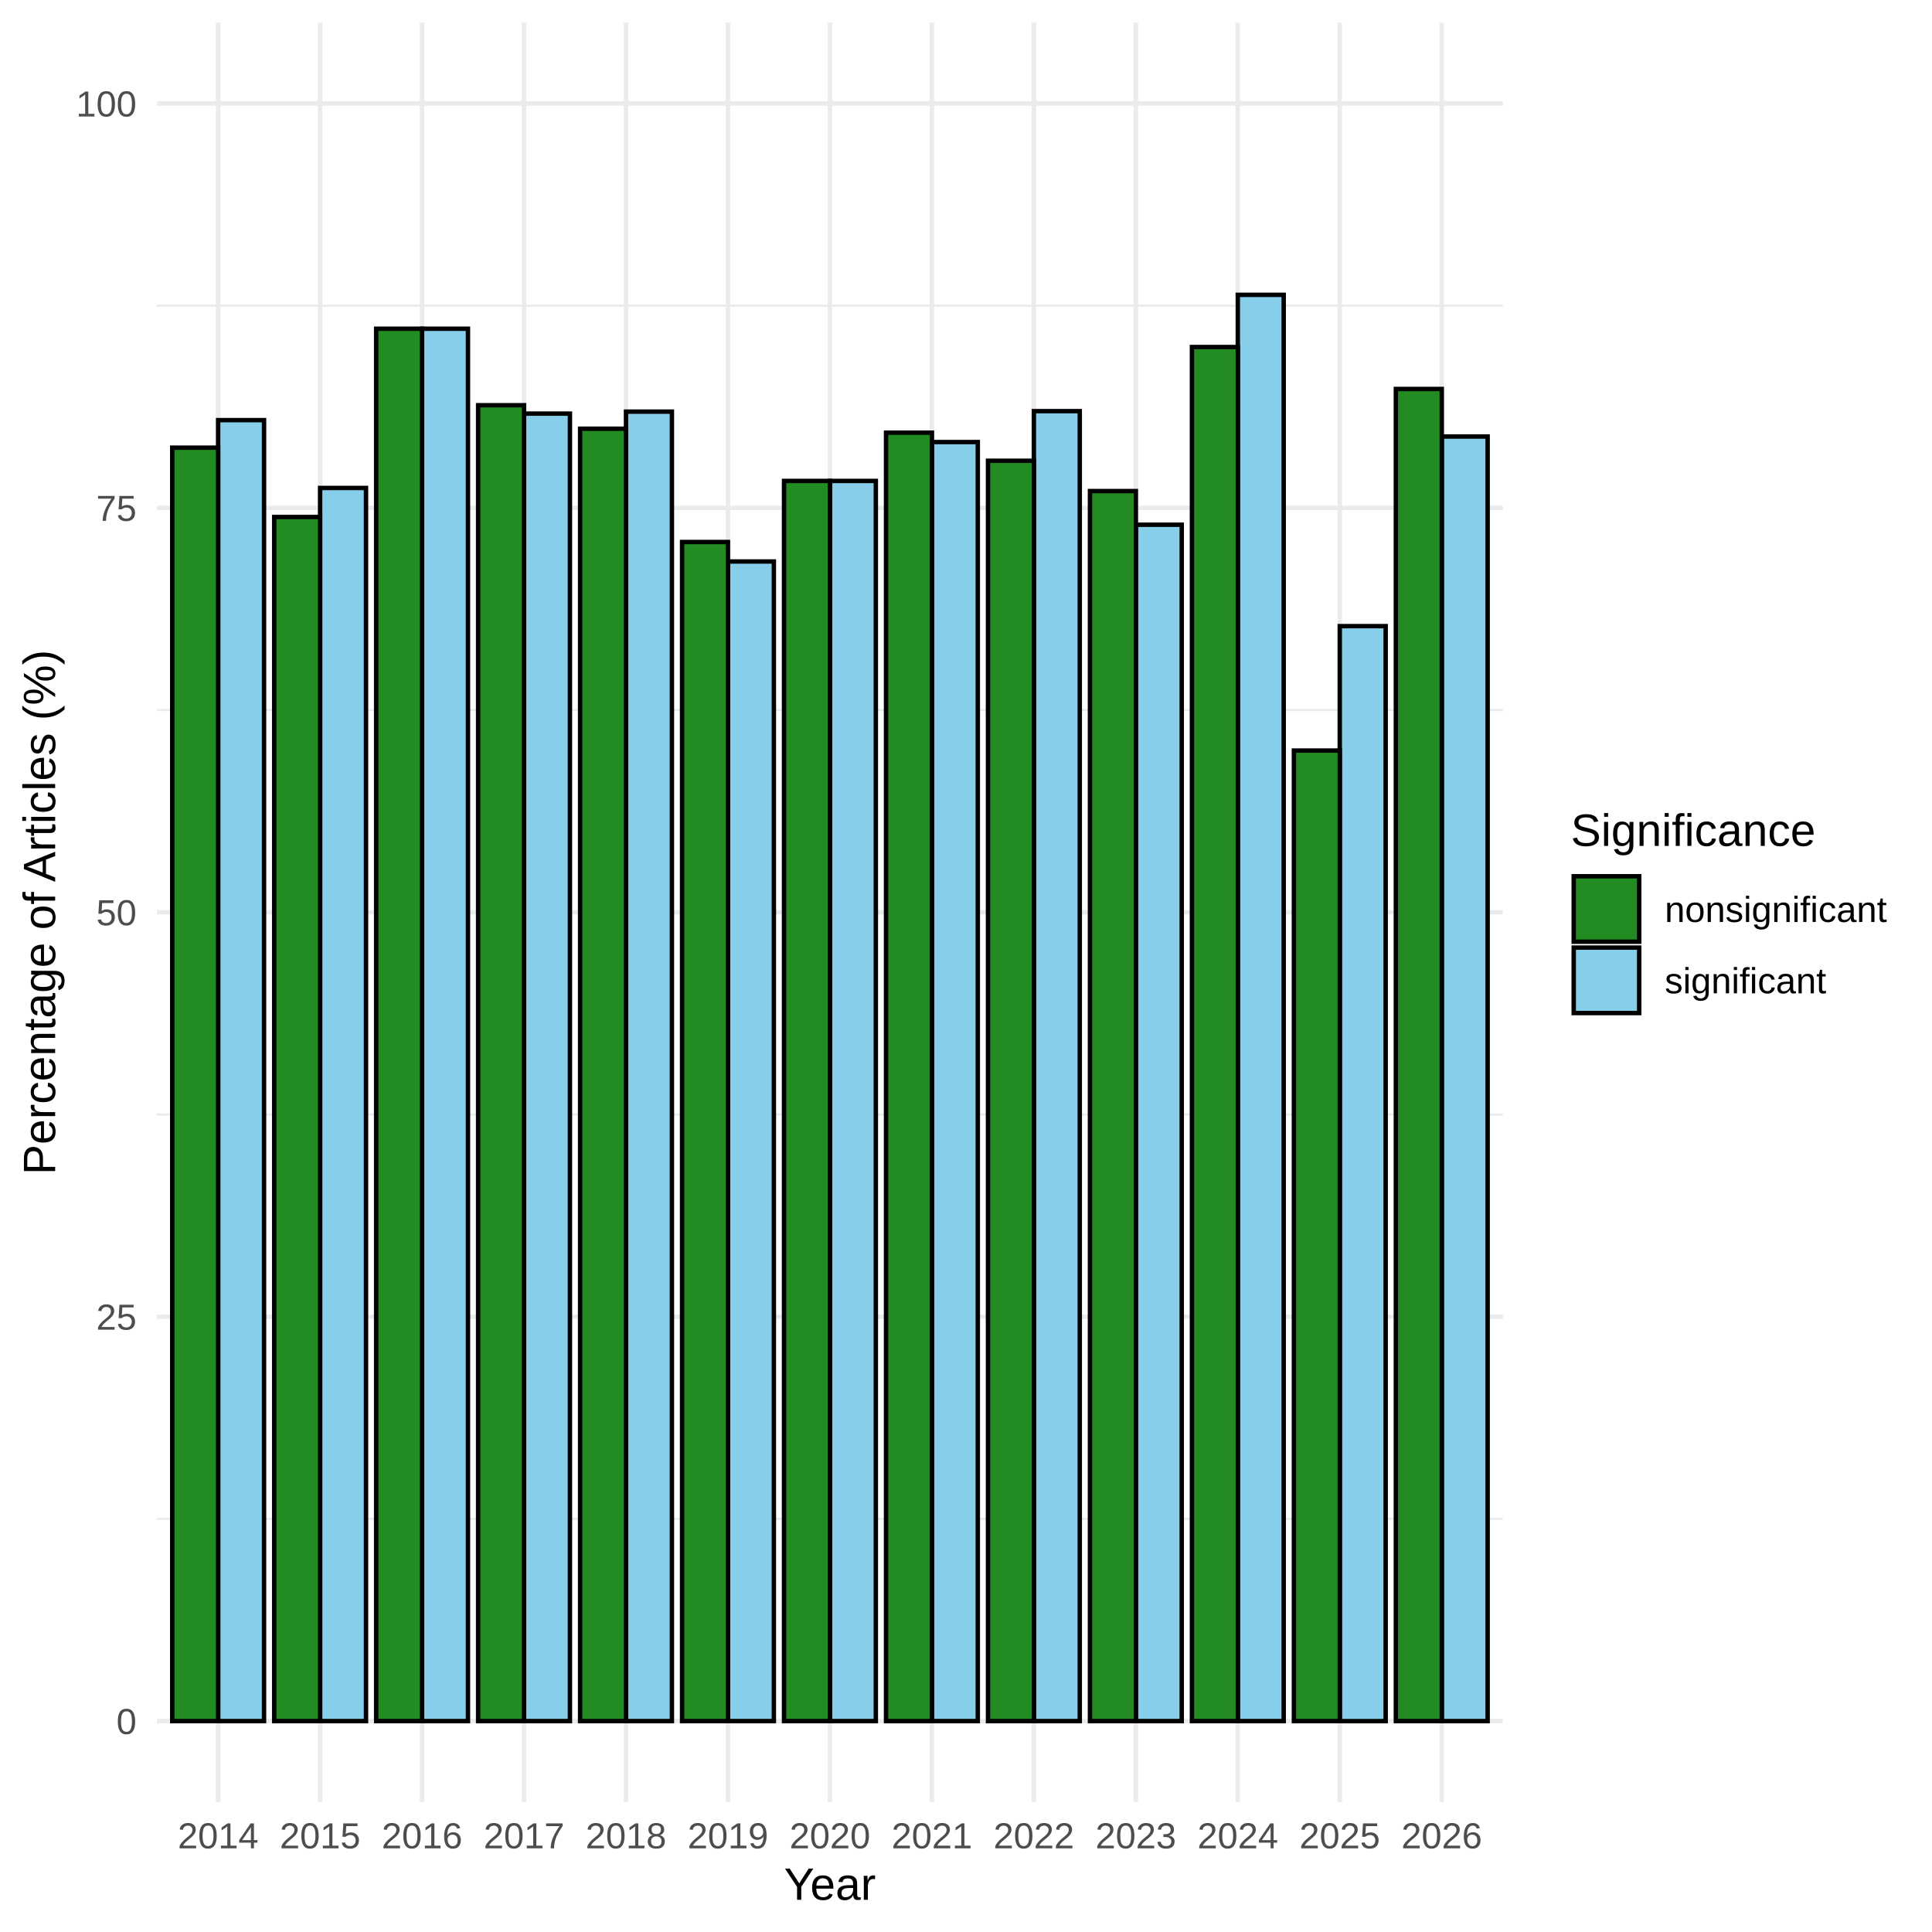
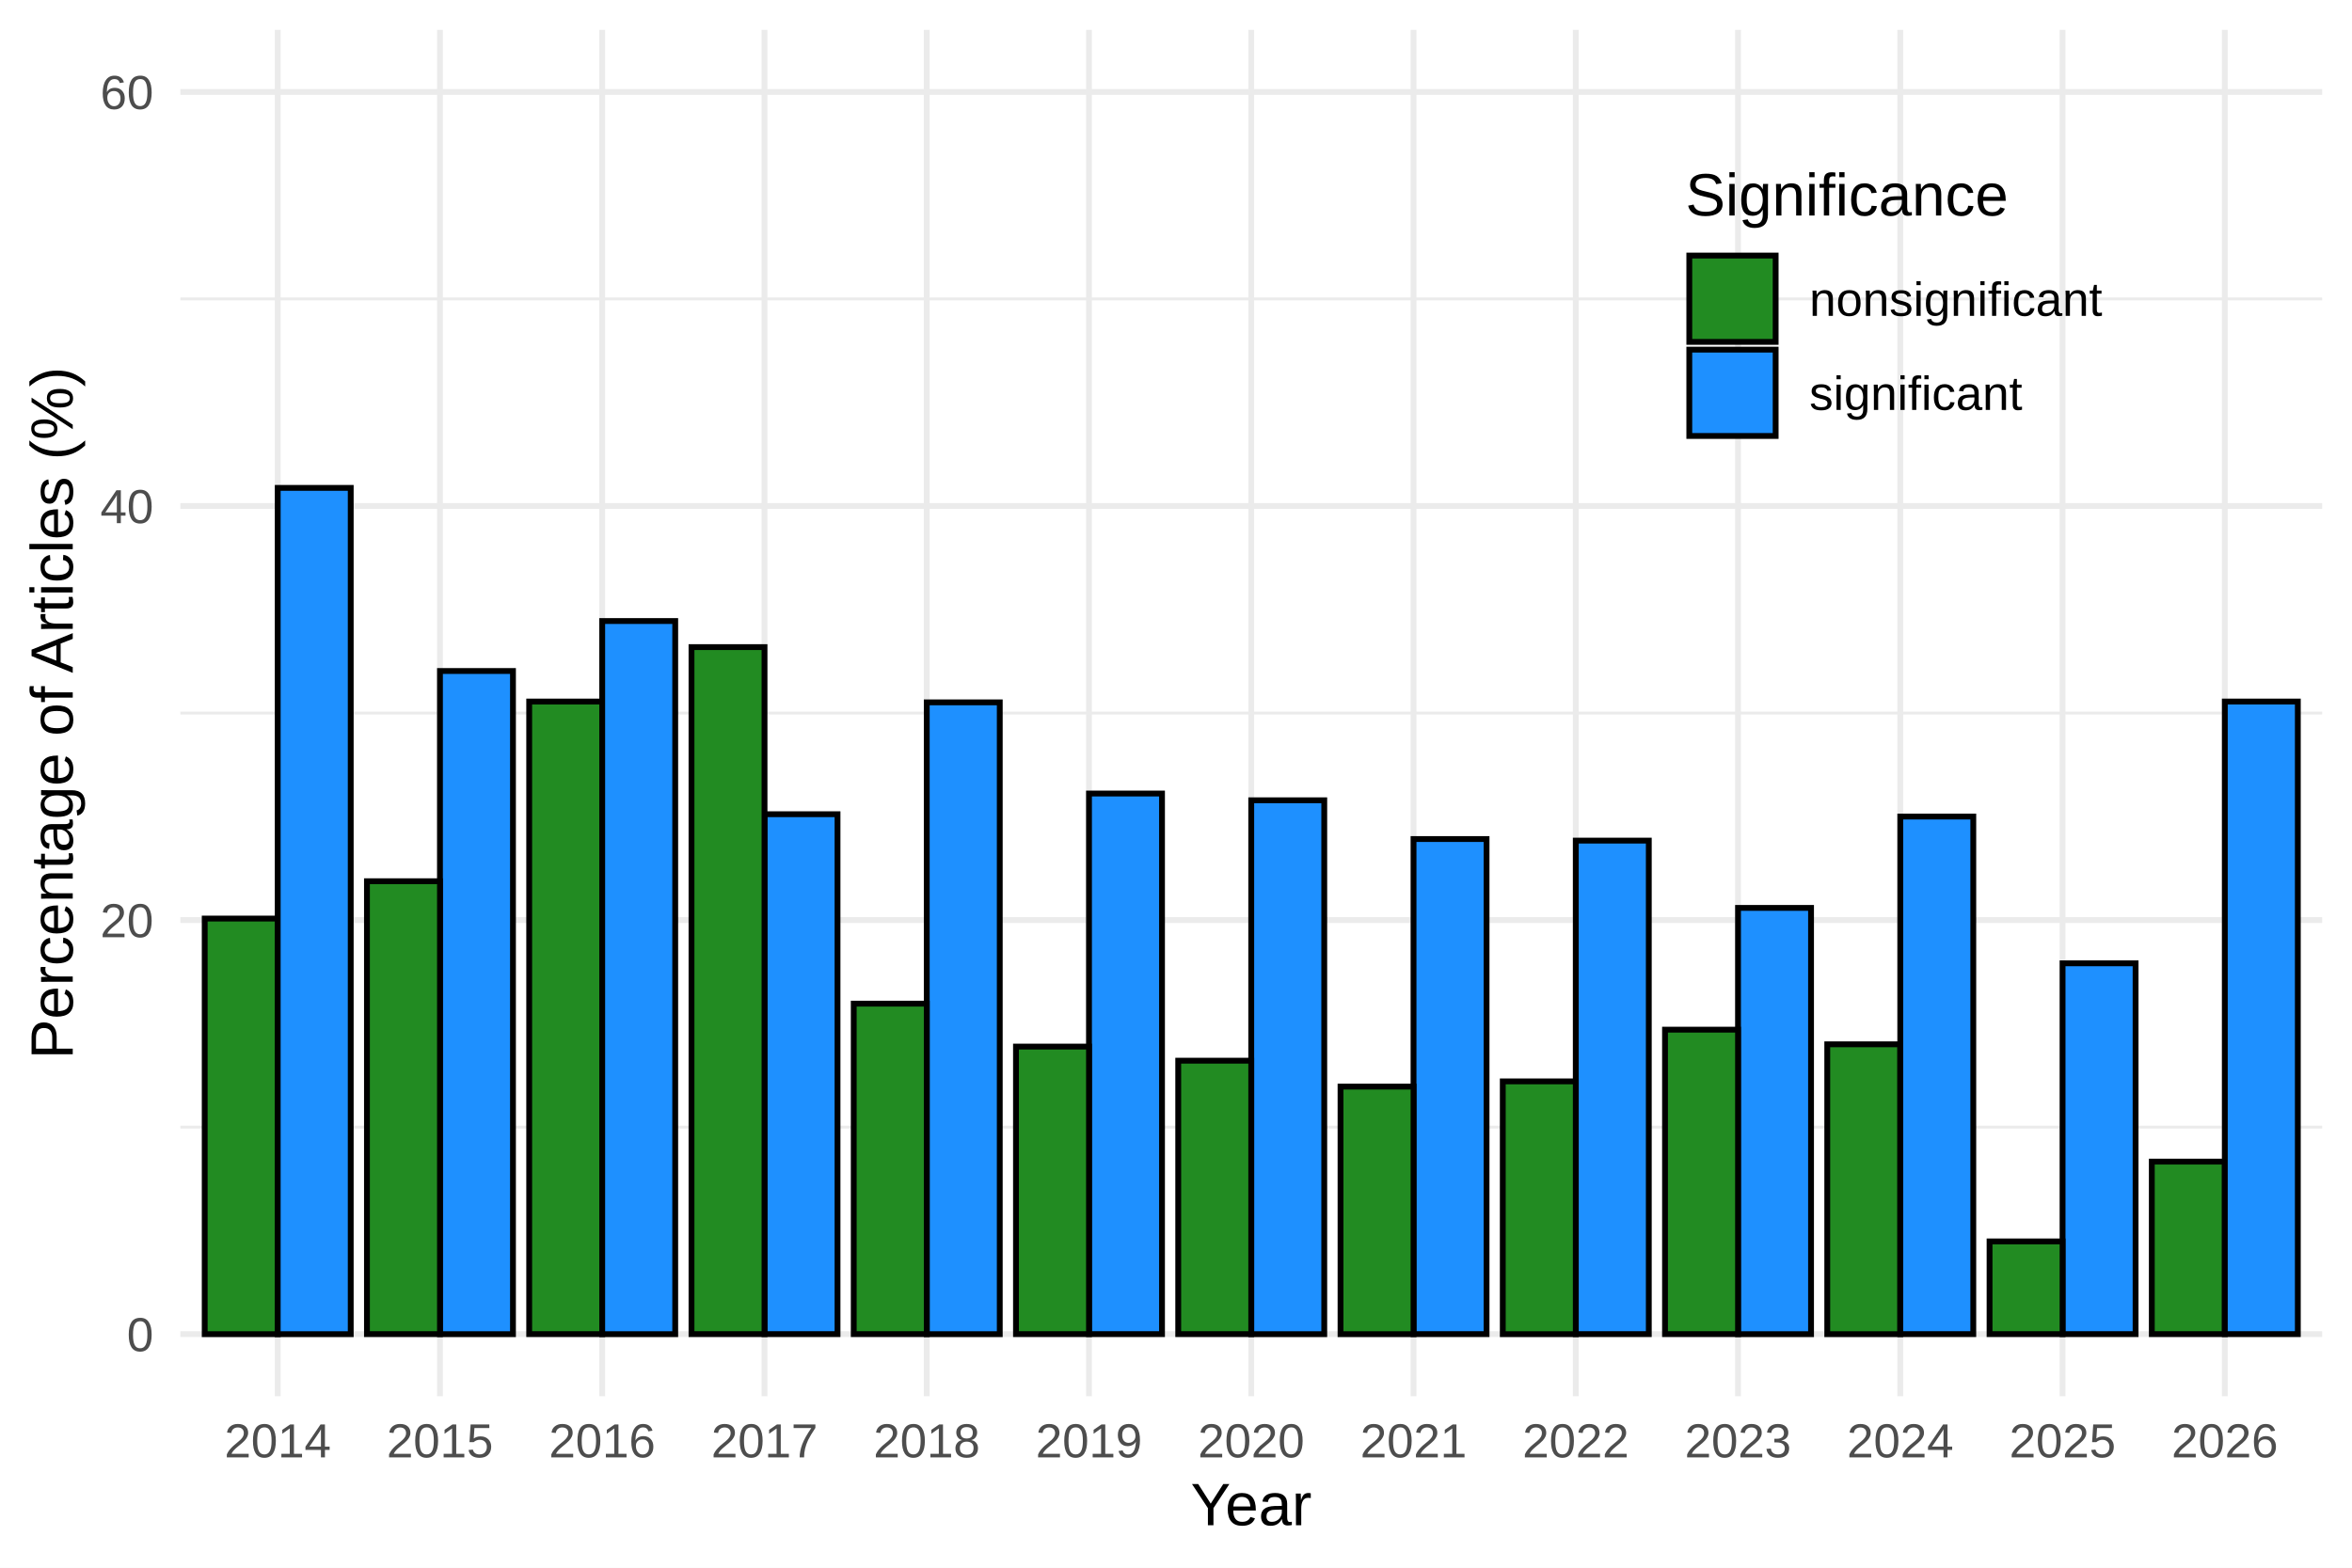
- <svg xmlns="http://www.w3.org/2000/svg" width="468.00pt" height="468.00pt" viewBox="0 0 468.00 468.00">
+ <svg xmlns="http://www.w3.org/2000/svg" width="432.00pt" height="288.00pt" viewBox="0 0 432.00 288.00">
  <g class="svglite">
    <defs>
      <style type="text/css">
    .svglite line, .svglite polyline, .svglite polygon, .svglite path, .svglite rect, .svglite circle {
      fill: none;
      stroke: #000000;
      stroke-linecap: round;
      stroke-linejoin: round;
      stroke-miterlimit: 10.00;
    }
    .svglite text {
      white-space: pre;
    }
    .svglite g.glyphgroup path {
      fill: inherit;
      stroke: none;
    }
  </style>
    </defs>
    <rect width="100%" height="100%" style="stroke: none; fill: #FFFFFF;" />
    <defs>
-       <clipPath id="cpMC4wMHw0NjguMDB8MC4wMHw0NjguMDA=">
-         <rect x="0.00" y="0.00" width="468.00" height="468.00" />
+       <clipPath id="cpMC4wMHw0MzIuMDB8MC4wMHwyODguMDA=">
+         <rect x="0.00" y="0.00" width="432.00" height="288.00" />
      </clipPath>
    </defs>
-     <g clip-path="url(#cpMC4wMHw0NjguMDB8MC4wMHw0NjguMDA=)">
-       <rect x="0" y="-0" width="468.00" height="468.00" style="stroke-width: 1.07; stroke: none; fill: #FFFFFF;" />
+     <g clip-path="url(#cpMC4wMHw0MzIuMDB8MC4wMHwyODguMDA=)">
+       <rect x="0" y="0.00" width="432.00" height="288.00" style="stroke-width: 1.07; stroke: none; fill: #FFFFFF;" />
    </g>
    <defs>
-       <clipPath id="cpMzguMDJ8MzY0LjA2fDUuNDh8NDM2LjUw">
-         <rect x="38.02" y="5.48" width="326.04" height="431.02" />
+       <clipPath id="cpMzMuMTN8NDI2LjUyfDUuNDh8MjU2LjUw">
+         <rect x="33.13" y="5.48" width="393.39" height="251.02" />
      </clipPath>
    </defs>
-     <g clip-path="url(#cpMzguMDJ8MzY0LjA2fDUuNDh8NDM2LjUw)">
-       <polyline points="38.02,367.93 364.06,367.93 " style="stroke-width: 0.53; stroke: #EBEBEB; stroke-linecap: butt;" />
-       <polyline points="38.02,269.97 364.06,269.97 " style="stroke-width: 0.53; stroke: #EBEBEB; stroke-linecap: butt;" />
-       <polyline points="38.02,172.01 364.06,172.01 " style="stroke-width: 0.53; stroke: #EBEBEB; stroke-linecap: butt;" />
-       <polyline points="38.02,74.05 364.06,74.05 " style="stroke-width: 0.53; stroke: #EBEBEB; stroke-linecap: butt;" />
-       <polyline points="38.02,416.91 364.06,416.91 " style="stroke-width: 1.07; stroke: #EBEBEB; stroke-linecap: butt;" />
-       <polyline points="38.02,318.95 364.06,318.95 " style="stroke-width: 1.07; stroke: #EBEBEB; stroke-linecap: butt;" />
-       <polyline points="38.02,220.99 364.06,220.99 " style="stroke-width: 1.07; stroke: #EBEBEB; stroke-linecap: butt;" />
-       <polyline points="38.02,123.03 364.06,123.03 " style="stroke-width: 1.07; stroke: #EBEBEB; stroke-linecap: butt;" />
-       <polyline points="38.02,25.07 364.06,25.07 " style="stroke-width: 1.07; stroke: #EBEBEB; stroke-linecap: butt;" />
-       <polyline points="52.84,436.50 52.84,5.48 " style="stroke-width: 1.07; stroke: #EBEBEB; stroke-linecap: butt;" />
-       <polyline points="77.54,436.50 77.54,5.48 " style="stroke-width: 1.07; stroke: #EBEBEB; stroke-linecap: butt;" />
-       <polyline points="102.24,436.50 102.24,5.48 " style="stroke-width: 1.07; stroke: #EBEBEB; stroke-linecap: butt;" />
-       <polyline points="126.94,436.50 126.94,5.48 " style="stroke-width: 1.07; stroke: #EBEBEB; stroke-linecap: butt;" />
-       <polyline points="151.64,436.50 151.64,5.48 " style="stroke-width: 1.07; stroke: #EBEBEB; stroke-linecap: butt;" />
-       <polyline points="176.34,436.50 176.34,5.48 " style="stroke-width: 1.07; stroke: #EBEBEB; stroke-linecap: butt;" />
-       <polyline points="201.04,436.50 201.04,5.48 " style="stroke-width: 1.07; stroke: #EBEBEB; stroke-linecap: butt;" />
-       <polyline points="225.74,436.50 225.74,5.48 " style="stroke-width: 1.07; stroke: #EBEBEB; stroke-linecap: butt;" />
-       <polyline points="250.44,436.50 250.44,5.48 " style="stroke-width: 1.07; stroke: #EBEBEB; stroke-linecap: butt;" />
-       <polyline points="275.14,436.50 275.14,5.48 " style="stroke-width: 1.07; stroke: #EBEBEB; stroke-linecap: butt;" />
-       <polyline points="299.84,436.50 299.84,5.48 " style="stroke-width: 1.07; stroke: #EBEBEB; stroke-linecap: butt;" />
-       <polyline points="324.54,436.50 324.54,5.48 " style="stroke-width: 1.07; stroke: #EBEBEB; stroke-linecap: butt;" />
-       <polyline points="349.24,436.50 349.24,5.48 " style="stroke-width: 1.07; stroke: #EBEBEB; stroke-linecap: butt;" />
-       <rect x="52.84" y="101.77" width="11.12" height="315.14" style="stroke-width: 1.07; stroke-linecap: butt; stroke-linejoin: miter; fill: #87CEEB;" />
-       <rect x="77.54" y="118.20" width="11.12" height="298.71" style="stroke-width: 1.07; stroke-linecap: butt; stroke-linejoin: miter; fill: #87CEEB;" />
-       <rect x="102.24" y="79.63" width="11.12" height="337.28" style="stroke-width: 1.07; stroke-linecap: butt; stroke-linejoin: miter; fill: #87CEEB;" />
-       <rect x="126.94" y="100.19" width="11.12" height="316.72" style="stroke-width: 1.07; stroke-linecap: butt; stroke-linejoin: miter; fill: #87CEEB;" />
-       <rect x="151.64" y="99.71" width="11.12" height="317.20" style="stroke-width: 1.07; stroke-linecap: butt; stroke-linejoin: miter; fill: #87CEEB;" />
-       <rect x="176.34" y="136.01" width="11.12" height="280.90" style="stroke-width: 1.07; stroke-linecap: butt; stroke-linejoin: miter; fill: #87CEEB;" />
-       <rect x="201.04" y="116.50" width="11.12" height="300.41" style="stroke-width: 1.07; stroke-linecap: butt; stroke-linejoin: miter; fill: #87CEEB;" />
-       <rect x="225.74" y="107.08" width="11.12" height="309.83" style="stroke-width: 1.07; stroke-linecap: butt; stroke-linejoin: miter; fill: #87CEEB;" />
-       <rect x="250.44" y="99.59" width="11.12" height="317.32" style="stroke-width: 1.07; stroke-linecap: butt; stroke-linejoin: miter; fill: #87CEEB;" />
-       <rect x="275.14" y="127.11" width="11.12" height="289.80" style="stroke-width: 1.07; stroke-linecap: butt; stroke-linejoin: miter; fill: #87CEEB;" />
-       <rect x="299.84" y="71.42" width="11.12" height="345.49" style="stroke-width: 1.07; stroke-linecap: butt; stroke-linejoin: miter; fill: #87CEEB;" />
-       <rect x="324.54" y="151.67" width="11.12" height="265.25" style="stroke-width: 1.07; stroke-linecap: butt; stroke-linejoin: miter; fill: #87CEEB;" />
-       <rect x="349.24" y="105.74" width="11.12" height="311.17" style="stroke-width: 1.07; stroke-linecap: butt; stroke-linejoin: miter; fill: #87CEEB;" />
-       <rect x="41.72" y="108.44" width="11.12" height="308.47" style="stroke-width: 1.07; stroke-linecap: butt; stroke-linejoin: miter; fill: #228B22;" />
-       <rect x="66.42" y="125.23" width="11.12" height="291.68" style="stroke-width: 1.07; stroke-linecap: butt; stroke-linejoin: miter; fill: #228B22;" />
-       <rect x="91.12" y="79.63" width="11.12" height="337.28" style="stroke-width: 1.07; stroke-linecap: butt; stroke-linejoin: miter; fill: #228B22;" />
-       <rect x="115.82" y="98.16" width="11.12" height="318.75" style="stroke-width: 1.07; stroke-linecap: butt; stroke-linejoin: miter; fill: #228B22;" />
-       <rect x="140.52" y="103.85" width="11.12" height="313.06" style="stroke-width: 1.07; stroke-linecap: butt; stroke-linejoin: miter; fill: #228B22;" />
-       <rect x="165.22" y="131.29" width="11.12" height="285.62" style="stroke-width: 1.07; stroke-linecap: butt; stroke-linejoin: miter; fill: #228B22;" />
-       <rect x="189.92" y="116.50" width="11.12" height="300.41" style="stroke-width: 1.07; stroke-linecap: butt; stroke-linejoin: miter; fill: #228B22;" />
-       <rect x="214.63" y="104.81" width="11.12" height="312.11" style="stroke-width: 1.07; stroke-linecap: butt; stroke-linejoin: miter; fill: #228B22;" />
-       <rect x="239.33" y="111.61" width="11.12" height="305.30" style="stroke-width: 1.07; stroke-linecap: butt; stroke-linejoin: miter; fill: #228B22;" />
-       <rect x="264.03" y="118.95" width="11.12" height="297.96" style="stroke-width: 1.07; stroke-linecap: butt; stroke-linejoin: miter; fill: #228B22;" />
-       <rect x="288.73" y="84.06" width="11.12" height="332.85" style="stroke-width: 1.07; stroke-linecap: butt; stroke-linejoin: miter; fill: #228B22;" />
-       <rect x="313.43" y="181.81" width="11.12" height="235.10" style="stroke-width: 1.07; stroke-linecap: butt; stroke-linejoin: miter; fill: #228B22;" />
-       <rect x="338.13" y="94.22" width="11.12" height="322.69" style="stroke-width: 1.07; stroke-linecap: butt; stroke-linejoin: miter; fill: #228B22;" />
+     <g clip-path="url(#cpMzMuMTN8NDI2LjUyfDUuNDh8MjU2LjUw)">
+       <polyline points="33.13,207.06 426.52,207.06 " style="stroke-width: 0.53; stroke: #EBEBEB; stroke-linecap: butt;" />
+       <polyline points="33.13,130.99 426.52,130.99 " style="stroke-width: 0.53; stroke: #EBEBEB; stroke-linecap: butt;" />
+       <polyline points="33.13,54.92 426.52,54.92 " style="stroke-width: 0.53; stroke: #EBEBEB; stroke-linecap: butt;" />
+       <polyline points="33.13,245.09 426.52,245.09 " style="stroke-width: 1.07; stroke: #EBEBEB; stroke-linecap: butt;" />
+       <polyline points="33.13,169.03 426.52,169.03 " style="stroke-width: 1.07; stroke: #EBEBEB; stroke-linecap: butt;" />
+       <polyline points="33.13,92.96 426.52,92.96 " style="stroke-width: 1.07; stroke: #EBEBEB; stroke-linecap: butt;" />
+       <polyline points="33.13,16.89 426.52,16.89 " style="stroke-width: 1.07; stroke: #EBEBEB; stroke-linecap: butt;" />
+       <polyline points="51.01,256.50 51.01,5.48 " style="stroke-width: 1.07; stroke: #EBEBEB; stroke-linecap: butt;" />
+       <polyline points="80.81,256.50 80.81,5.48 " style="stroke-width: 1.07; stroke: #EBEBEB; stroke-linecap: butt;" />
+       <polyline points="110.61,256.50 110.61,5.48 " style="stroke-width: 1.07; stroke: #EBEBEB; stroke-linecap: butt;" />
+       <polyline points="140.42,256.50 140.42,5.48 " style="stroke-width: 1.07; stroke: #EBEBEB; stroke-linecap: butt;" />
+       <polyline points="170.22,256.50 170.22,5.48 " style="stroke-width: 1.07; stroke: #EBEBEB; stroke-linecap: butt;" />
+       <polyline points="200.02,256.50 200.02,5.48 " style="stroke-width: 1.07; stroke: #EBEBEB; stroke-linecap: butt;" />
+       <polyline points="229.82,256.50 229.82,5.48 " style="stroke-width: 1.07; stroke: #EBEBEB; stroke-linecap: butt;" />
+       <polyline points="259.63,256.50 259.63,5.48 " style="stroke-width: 1.07; stroke: #EBEBEB; stroke-linecap: butt;" />
+       <polyline points="289.43,256.50 289.43,5.48 " style="stroke-width: 1.07; stroke: #EBEBEB; stroke-linecap: butt;" />
+       <polyline points="319.23,256.50 319.23,5.48 " style="stroke-width: 1.07; stroke: #EBEBEB; stroke-linecap: butt;" />
+       <polyline points="349.03,256.50 349.03,5.48 " style="stroke-width: 1.07; stroke: #EBEBEB; stroke-linecap: butt;" />
+       <polyline points="378.84,256.50 378.84,5.48 " style="stroke-width: 1.07; stroke: #EBEBEB; stroke-linecap: butt;" />
+       <polyline points="408.64,256.50 408.64,5.48 " style="stroke-width: 1.07; stroke: #EBEBEB; stroke-linecap: butt;" />
+       <rect x="37.60" y="168.75" width="13.41" height="76.35" style="stroke-width: 1.07; stroke-linecap: butt; stroke-linejoin: miter; fill: #228B22;" />
+       <rect x="51.01" y="89.63" width="13.41" height="155.47" style="stroke-width: 1.07; stroke-linecap: butt; stroke-linejoin: miter; fill: #1E90FF;" />
+       <rect x="80.81" y="123.27" width="13.41" height="121.83" style="stroke-width: 1.07; stroke-linecap: butt; stroke-linejoin: miter; fill: #1E90FF;" />
+       <rect x="97.20" y="128.88" width="13.41" height="116.21" style="stroke-width: 1.07; stroke-linecap: butt; stroke-linejoin: miter; fill: #228B22;" />
+       <rect x="110.61" y="114.09" width="13.41" height="131.01" style="stroke-width: 1.07; stroke-linecap: butt; stroke-linejoin: miter; fill: #1E90FF;" />
+       <rect x="67.40" y="161.89" width="13.41" height="83.20" style="stroke-width: 1.07; stroke-linecap: butt; stroke-linejoin: miter; fill: #228B22;" />
+       <rect x="140.42" y="149.58" width="13.41" height="95.51" style="stroke-width: 1.07; stroke-linecap: butt; stroke-linejoin: miter; fill: #1E90FF;" />
+       <rect x="170.22" y="129.03" width="13.41" height="116.07" style="stroke-width: 1.07; stroke-linecap: butt; stroke-linejoin: miter; fill: #1E90FF;" />
+       <rect x="127.01" y="118.88" width="13.41" height="126.21" style="stroke-width: 1.07; stroke-linecap: butt; stroke-linejoin: miter; fill: #228B22;" />
+       <rect x="156.81" y="184.38" width="13.41" height="60.71" style="stroke-width: 1.07; stroke-linecap: butt; stroke-linejoin: miter; fill: #228B22;" />
+       <rect x="200.02" y="145.78" width="13.41" height="99.31" style="stroke-width: 1.07; stroke-linecap: butt; stroke-linejoin: miter; fill: #1E90FF;" />
+       <rect x="186.61" y="192.27" width="13.41" height="52.82" style="stroke-width: 1.07; stroke-linecap: butt; stroke-linejoin: miter; fill: #228B22;" />
+       <rect x="229.82" y="147.02" width="13.41" height="98.08" style="stroke-width: 1.07; stroke-linecap: butt; stroke-linejoin: miter; fill: #1E90FF;" />
+       <rect x="216.41" y="194.86" width="13.41" height="50.23" style="stroke-width: 1.07; stroke-linecap: butt; stroke-linejoin: miter; fill: #228B22;" />
+       <rect x="259.63" y="154.14" width="13.41" height="90.95" style="stroke-width: 1.07; stroke-linecap: butt; stroke-linejoin: miter; fill: #1E90FF;" />
+       <rect x="246.22" y="199.62" width="13.41" height="45.48" style="stroke-width: 1.07; stroke-linecap: butt; stroke-linejoin: miter; fill: #228B22;" />
+       <rect x="289.43" y="154.43" width="13.41" height="90.66" style="stroke-width: 1.07; stroke-linecap: butt; stroke-linejoin: miter; fill: #1E90FF;" />
+       <rect x="276.02" y="198.66" width="13.41" height="46.44" style="stroke-width: 1.07; stroke-linecap: butt; stroke-linejoin: miter; fill: #228B22;" />
+       <rect x="319.23" y="166.79" width="13.41" height="78.31" style="stroke-width: 1.07; stroke-linecap: butt; stroke-linejoin: miter; fill: #1E90FF;" />
+       <rect x="305.82" y="189.16" width="13.41" height="55.93" style="stroke-width: 1.07; stroke-linecap: butt; stroke-linejoin: miter; fill: #228B22;" />
+       <rect x="335.62" y="191.85" width="13.41" height="53.25" style="stroke-width: 1.07; stroke-linecap: butt; stroke-linejoin: miter; fill: #228B22;" />
+       <rect x="349.03" y="150.01" width="13.41" height="95.08" style="stroke-width: 1.07; stroke-linecap: butt; stroke-linejoin: miter; fill: #1E90FF;" />
+       <rect x="378.84" y="176.97" width="13.41" height="68.12" style="stroke-width: 1.07; stroke-linecap: butt; stroke-linejoin: miter; fill: #1E90FF;" />
+       <rect x="365.43" y="228.06" width="13.41" height="17.03" style="stroke-width: 1.07; stroke-linecap: butt; stroke-linejoin: miter; fill: #228B22;" />
+       <rect x="395.23" y="213.40" width="13.41" height="31.69" style="stroke-width: 1.07; stroke-linecap: butt; stroke-linejoin: miter; fill: #228B22;" />
+       <rect x="408.64" y="128.88" width="13.41" height="116.21" style="stroke-width: 1.07; stroke-linecap: butt; stroke-linejoin: miter; fill: #1E90FF;" />
    </g>
-     <g clip-path="url(#cpMC4wMHw0NjguMDB8MC4wMHw0NjguMDA=)">
-       <text x="33.09" y="420.06" text-anchor="end" style="font-size: 8.80px;fill: #4D4D4D; font-family: &quot;Arial&quot;;" textLength="4.89px" lengthAdjust="spacingAndGlyphs">0</text>
-       <text x="33.09" y="322.10" text-anchor="end" style="font-size: 8.80px;fill: #4D4D4D; font-family: &quot;Arial&quot;;" textLength="9.78px" lengthAdjust="spacingAndGlyphs">25</text>
-       <text x="33.09" y="224.14" text-anchor="end" style="font-size: 8.80px;fill: #4D4D4D; font-family: &quot;Arial&quot;;" textLength="9.78px" lengthAdjust="spacingAndGlyphs">50</text>
-       <text x="33.09" y="126.18" text-anchor="end" style="font-size: 8.80px;fill: #4D4D4D; font-family: &quot;Arial&quot;;" textLength="9.78px" lengthAdjust="spacingAndGlyphs">75</text>
-       <text x="33.09" y="28.22" text-anchor="end" style="font-size: 8.80px;fill: #4D4D4D; font-family: &quot;Arial&quot;;" textLength="14.67px" lengthAdjust="spacingAndGlyphs">100</text>
-       <text x="52.84" y="447.74" text-anchor="middle" style="font-size: 8.80px;fill: #4D4D4D; font-family: &quot;Arial&quot;;" textLength="19.56px" lengthAdjust="spacingAndGlyphs">2014</text>
-       <text x="77.54" y="447.74" text-anchor="middle" style="font-size: 8.80px;fill: #4D4D4D; font-family: &quot;Arial&quot;;" textLength="19.56px" lengthAdjust="spacingAndGlyphs">2015</text>
-       <text x="102.24" y="447.74" text-anchor="middle" style="font-size: 8.80px;fill: #4D4D4D; font-family: &quot;Arial&quot;;" textLength="19.56px" lengthAdjust="spacingAndGlyphs">2016</text>
-       <text x="126.94" y="447.74" text-anchor="middle" style="font-size: 8.80px;fill: #4D4D4D; font-family: &quot;Arial&quot;;" textLength="19.56px" lengthAdjust="spacingAndGlyphs">2017</text>
-       <text x="151.64" y="447.74" text-anchor="middle" style="font-size: 8.80px;fill: #4D4D4D; font-family: &quot;Arial&quot;;" textLength="19.56px" lengthAdjust="spacingAndGlyphs">2018</text>
-       <text x="176.34" y="447.74" text-anchor="middle" style="font-size: 8.80px;fill: #4D4D4D; font-family: &quot;Arial&quot;;" textLength="19.56px" lengthAdjust="spacingAndGlyphs">2019</text>
-       <text x="201.04" y="447.74" text-anchor="middle" style="font-size: 8.80px;fill: #4D4D4D; font-family: &quot;Arial&quot;;" textLength="19.56px" lengthAdjust="spacingAndGlyphs">2020</text>
-       <text x="225.74" y="447.74" text-anchor="middle" style="font-size: 8.80px;fill: #4D4D4D; font-family: &quot;Arial&quot;;" textLength="19.56px" lengthAdjust="spacingAndGlyphs">2021</text>
-       <text x="250.44" y="447.74" text-anchor="middle" style="font-size: 8.80px;fill: #4D4D4D; font-family: &quot;Arial&quot;;" textLength="19.56px" lengthAdjust="spacingAndGlyphs">2022</text>
-       <text x="275.14" y="447.74" text-anchor="middle" style="font-size: 8.80px;fill: #4D4D4D; font-family: &quot;Arial&quot;;" textLength="19.56px" lengthAdjust="spacingAndGlyphs">2023</text>
-       <text x="299.84" y="447.74" text-anchor="middle" style="font-size: 8.80px;fill: #4D4D4D; font-family: &quot;Arial&quot;;" textLength="19.56px" lengthAdjust="spacingAndGlyphs">2024</text>
-       <text x="324.54" y="447.74" text-anchor="middle" style="font-size: 8.80px;fill: #4D4D4D; font-family: &quot;Arial&quot;;" textLength="19.56px" lengthAdjust="spacingAndGlyphs">2025</text>
-       <text x="349.24" y="447.74" text-anchor="middle" style="font-size: 8.80px;fill: #4D4D4D; font-family: &quot;Arial&quot;;" textLength="19.56px" lengthAdjust="spacingAndGlyphs">2026</text>
-       <text x="201.04" y="460.20" text-anchor="middle" style="font-size: 11.00px; font-family: &quot;Arial&quot;;" textLength="22.23px" lengthAdjust="spacingAndGlyphs">Year</text>
-       <text transform="translate(13.36,220.99) rotate(-90)" text-anchor="middle" style="font-size: 11.00px; font-family: &quot;Arial&quot;;" textLength="127.23px" lengthAdjust="spacingAndGlyphs">Percentage of Articles (%)</text>
-       <text x="380.50" y="204.91" style="font-size: 11.00px; font-family: &quot;Arial&quot;;" textLength="59.34px" lengthAdjust="spacingAndGlyphs">Significance</text>
-       <rect x="381.21" y="212.26" width="15.86" height="15.86" style="stroke-width: 1.07; stroke-linecap: butt; stroke-linejoin: miter; fill: #228B22;" />
-       <rect x="381.21" y="229.54" width="15.86" height="15.86" style="stroke-width: 1.07; stroke-linecap: butt; stroke-linejoin: miter; fill: #87CEEB;" />
-       <text x="403.26" y="223.34" style="font-size: 8.80px; font-family: &quot;Arial&quot;;" textLength="53.78px" lengthAdjust="spacingAndGlyphs">nonsignificant</text>
-       <text x="403.26" y="240.62" style="font-size: 8.80px; font-family: &quot;Arial&quot;;" textLength="39.11px" lengthAdjust="spacingAndGlyphs">significant</text>
+     <g clip-path="url(#cpMC4wMHw0MzIuMDB8MC4wMHwyODguMDA=)">
+       <text x="28.20" y="248.24" text-anchor="end" style="font-size: 8.80px;fill: #4D4D4D; font-family: &quot;Arial&quot;;" textLength="4.89px" lengthAdjust="spacingAndGlyphs">0</text>
+       <text x="28.20" y="172.18" text-anchor="end" style="font-size: 8.80px;fill: #4D4D4D; font-family: &quot;Arial&quot;;" textLength="9.78px" lengthAdjust="spacingAndGlyphs">20</text>
+       <text x="28.20" y="96.11" text-anchor="end" style="font-size: 8.80px;fill: #4D4D4D; font-family: &quot;Arial&quot;;" textLength="9.78px" lengthAdjust="spacingAndGlyphs">40</text>
+       <text x="28.20" y="20.04" text-anchor="end" style="font-size: 8.80px;fill: #4D4D4D; font-family: &quot;Arial&quot;;" textLength="9.78px" lengthAdjust="spacingAndGlyphs">60</text>
+       <text x="51.01" y="267.74" text-anchor="middle" style="font-size: 8.80px;fill: #4D4D4D; font-family: &quot;Arial&quot;;" textLength="19.56px" lengthAdjust="spacingAndGlyphs">2014</text>
+       <text x="80.81" y="267.74" text-anchor="middle" style="font-size: 8.80px;fill: #4D4D4D; font-family: &quot;Arial&quot;;" textLength="19.56px" lengthAdjust="spacingAndGlyphs">2015</text>
+       <text x="110.61" y="267.74" text-anchor="middle" style="font-size: 8.80px;fill: #4D4D4D; font-family: &quot;Arial&quot;;" textLength="19.56px" lengthAdjust="spacingAndGlyphs">2016</text>
+       <text x="140.42" y="267.74" text-anchor="middle" style="font-size: 8.80px;fill: #4D4D4D; font-family: &quot;Arial&quot;;" textLength="19.56px" lengthAdjust="spacingAndGlyphs">2017</text>
+       <text x="170.22" y="267.74" text-anchor="middle" style="font-size: 8.80px;fill: #4D4D4D; font-family: &quot;Arial&quot;;" textLength="19.56px" lengthAdjust="spacingAndGlyphs">2018</text>
+       <text x="200.02" y="267.74" text-anchor="middle" style="font-size: 8.80px;fill: #4D4D4D; font-family: &quot;Arial&quot;;" textLength="19.56px" lengthAdjust="spacingAndGlyphs">2019</text>
+       <text x="229.82" y="267.74" text-anchor="middle" style="font-size: 8.80px;fill: #4D4D4D; font-family: &quot;Arial&quot;;" textLength="19.56px" lengthAdjust="spacingAndGlyphs">2020</text>
+       <text x="259.63" y="267.74" text-anchor="middle" style="font-size: 8.80px;fill: #4D4D4D; font-family: &quot;Arial&quot;;" textLength="19.56px" lengthAdjust="spacingAndGlyphs">2021</text>
+       <text x="289.43" y="267.74" text-anchor="middle" style="font-size: 8.80px;fill: #4D4D4D; font-family: &quot;Arial&quot;;" textLength="19.56px" lengthAdjust="spacingAndGlyphs">2022</text>
+       <text x="319.23" y="267.74" text-anchor="middle" style="font-size: 8.80px;fill: #4D4D4D; font-family: &quot;Arial&quot;;" textLength="19.56px" lengthAdjust="spacingAndGlyphs">2023</text>
+       <text x="349.03" y="267.74" text-anchor="middle" style="font-size: 8.80px;fill: #4D4D4D; font-family: &quot;Arial&quot;;" textLength="19.56px" lengthAdjust="spacingAndGlyphs">2024</text>
+       <text x="378.84" y="267.74" text-anchor="middle" style="font-size: 8.80px;fill: #4D4D4D; font-family: &quot;Arial&quot;;" textLength="19.56px" lengthAdjust="spacingAndGlyphs">2025</text>
+       <text x="408.64" y="267.74" text-anchor="middle" style="font-size: 8.80px;fill: #4D4D4D; font-family: &quot;Arial&quot;;" textLength="19.56px" lengthAdjust="spacingAndGlyphs">2026</text>
+       <text x="229.82" y="280.20" text-anchor="middle" style="font-size: 11.00px; font-family: &quot;Arial&quot;;" textLength="22.23px" lengthAdjust="spacingAndGlyphs">Year</text>
+       <text transform="translate(13.36,130.99) rotate(-90)" text-anchor="middle" style="font-size: 11.00px; font-family: &quot;Arial&quot;;" textLength="127.23px" lengthAdjust="spacingAndGlyphs">Percentage of Articles (%)</text>
+       <text x="309.57" y="39.60" style="font-size: 11.00px; font-family: &quot;Arial&quot;;" textLength="59.34px" lengthAdjust="spacingAndGlyphs">Significance</text>
+       <rect x="310.28" y="46.95" width="15.86" height="15.86" style="stroke-width: 1.07; stroke-linecap: butt; stroke-linejoin: miter; fill: #228B22;" />
+       <rect x="310.28" y="64.23" width="15.86" height="15.86" style="stroke-width: 1.07; stroke-linecap: butt; stroke-linejoin: miter; fill: #1E90FF;" />
+       <text x="332.33" y="58.03" style="font-size: 8.80px; font-family: &quot;Arial&quot;;" textLength="53.78px" lengthAdjust="spacingAndGlyphs">nonsignificant</text>
+       <text x="332.33" y="75.31" style="font-size: 8.80px; font-family: &quot;Arial&quot;;" textLength="39.11px" lengthAdjust="spacingAndGlyphs">significant</text>
    </g>
  </g>
</svg>
